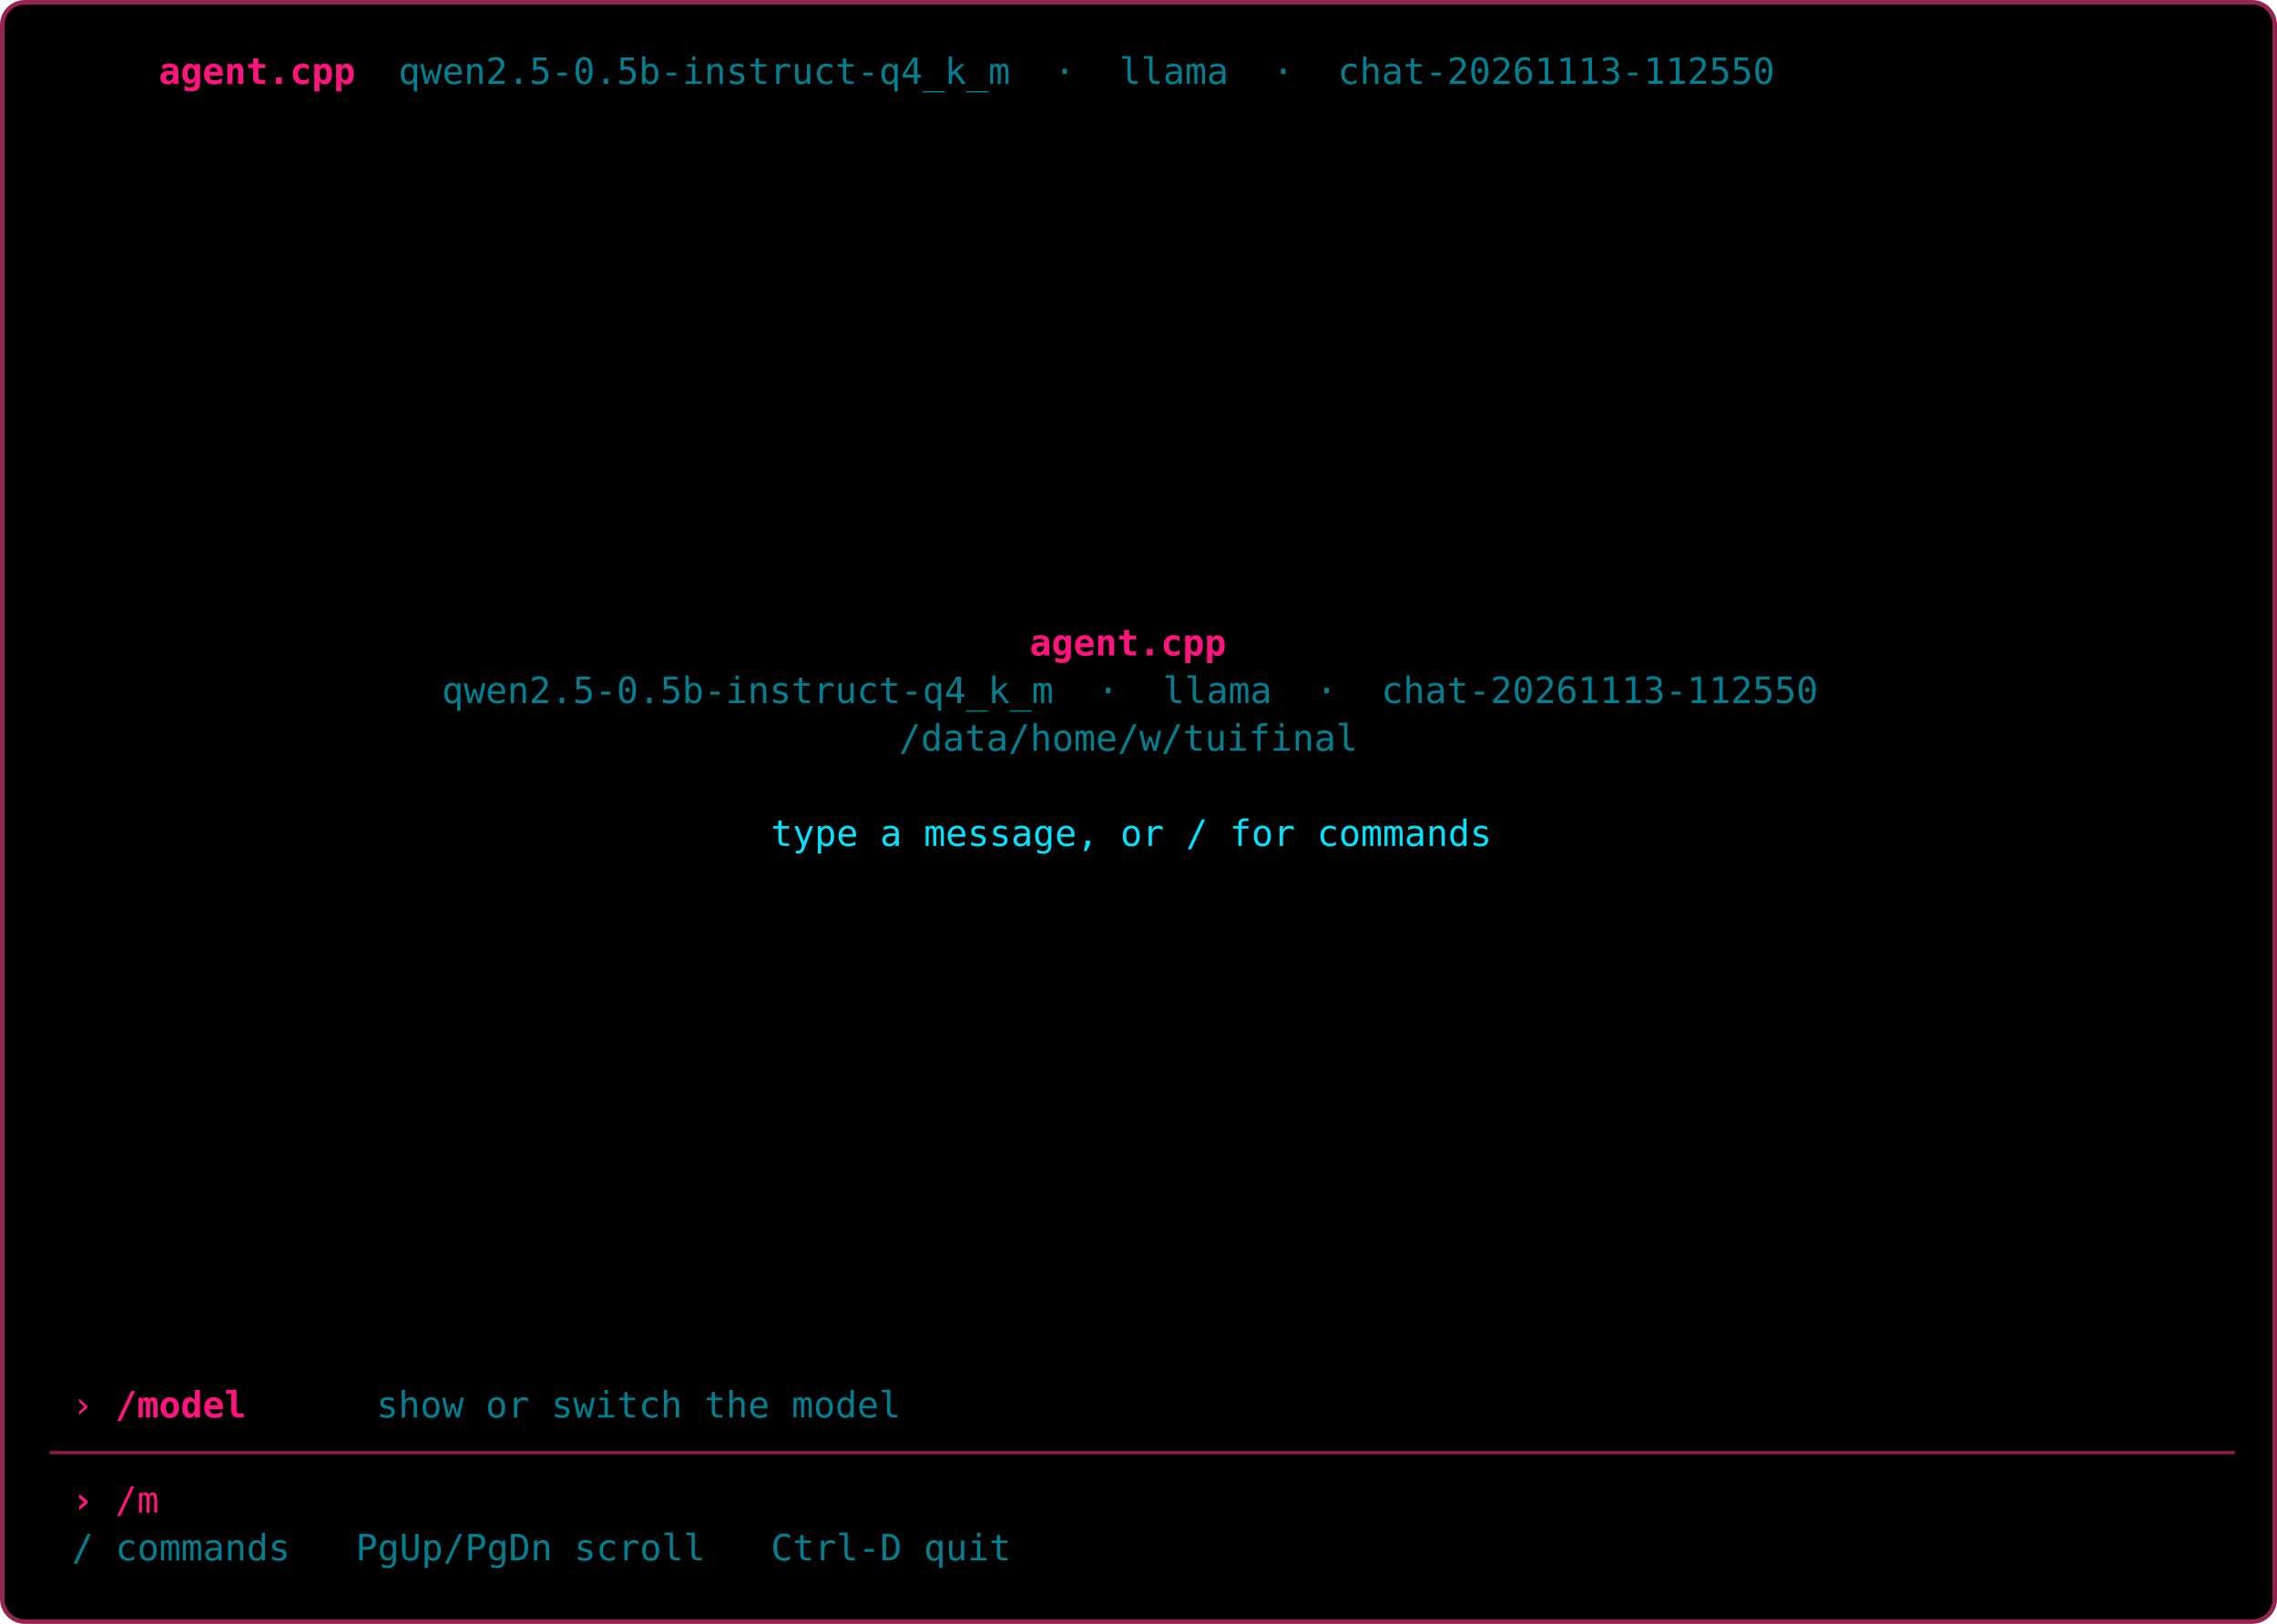
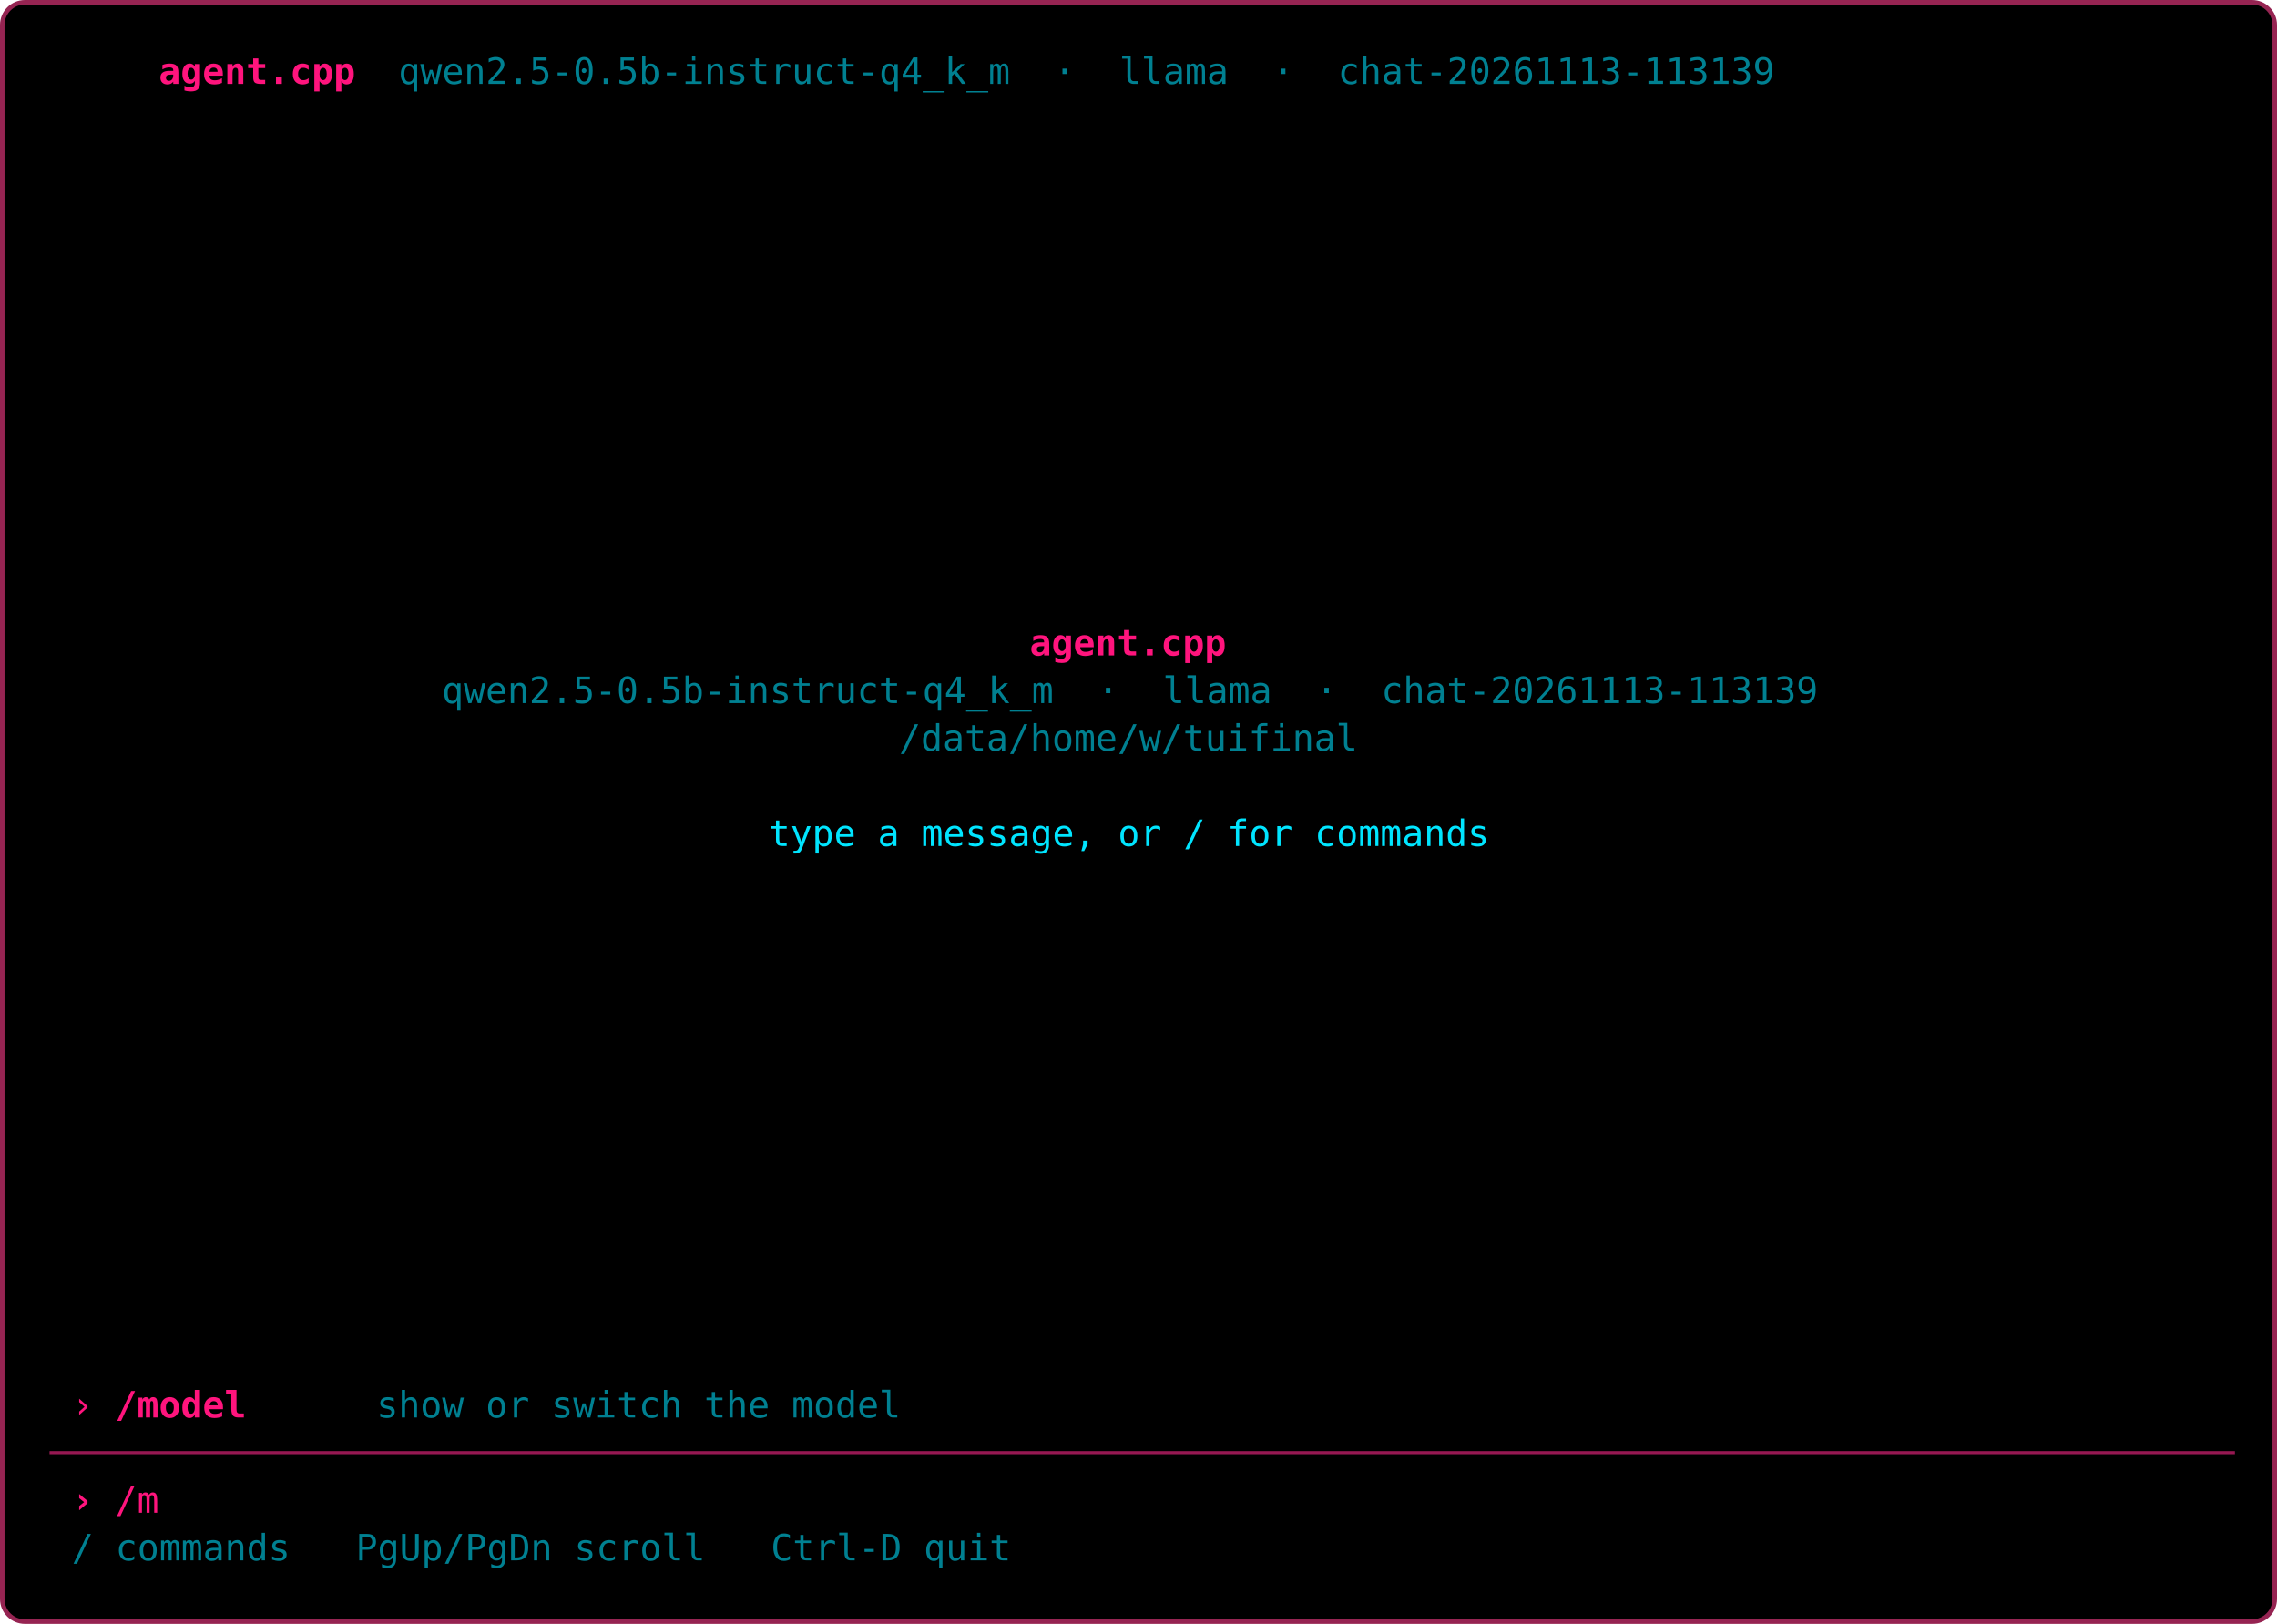
<svg xmlns="http://www.w3.org/2000/svg" width="1004" height="716" viewBox="0 0 1004 716" role="img" aria-label="agent.cpp chat screen">
  <rect x="1" y="1" width="1002" height="714" rx="10" fill="#000000" stroke="#962452" stroke-width="2" />
  <text x="70.0" y="37.0" font-family="SFMono-Regular,Menlo,Consolas,'DejaVu Sans Mono',monospace" font-size="16" fill="#ff147d" font-weight="bold" xml:space="preserve" textLength="86.4" lengthAdjust="spacing">agent.cpp</text>
-   <text x="156.4" y="37.0" font-family="SFMono-Regular,Menlo,Consolas,'DejaVu Sans Mono',monospace" font-size="16" fill="#008091" xml:space="preserve" textLength="624.0" lengthAdjust="spacing">  qwen2.5-0.5b-instruct-q4_k_m  ·  llama  ·  chat-20261113-112550</text>
+   <text x="156.4" y="37.0" font-family="SFMono-Regular,Menlo,Consolas,'DejaVu Sans Mono',monospace" font-size="16" fill="#008091" xml:space="preserve" textLength="624.0" lengthAdjust="spacing">  qwen2.5-0.5b-instruct-q4_k_m  ·  llama  ·  chat-20261113-113139</text>
  <text x="454.0" y="289.0" font-family="SFMono-Regular,Menlo,Consolas,'DejaVu Sans Mono',monospace" font-size="16" fill="#ff147d" font-weight="bold" xml:space="preserve" textLength="86.4" lengthAdjust="spacing">agent.cpp</text>
-   <text x="194.8" y="310.0" font-family="SFMono-Regular,Menlo,Consolas,'DejaVu Sans Mono',monospace" font-size="16" fill="#008091" xml:space="preserve" textLength="604.8" lengthAdjust="spacing">qwen2.5-0.5b-instruct-q4_k_m  ·  llama  ·  chat-20261113-112550</text>
+   <text x="194.8" y="310.0" font-family="SFMono-Regular,Menlo,Consolas,'DejaVu Sans Mono',monospace" font-size="16" fill="#008091" xml:space="preserve" textLength="604.8" lengthAdjust="spacing">qwen2.5-0.5b-instruct-q4_k_m  ·  llama  ·  chat-20261113-113139</text>
  <text x="396.4" y="331.0" font-family="SFMono-Regular,Menlo,Consolas,'DejaVu Sans Mono',monospace" font-size="16" fill="#008091" xml:space="preserve" textLength="201.6" lengthAdjust="spacing">/data/home/w/tuifinal</text>
-   <text x="22.0" y="373.0" font-family="SFMono-Regular,Menlo,Consolas,'DejaVu Sans Mono',monospace" font-size="16" fill="#00e5ff" xml:space="preserve" textLength="960.0" lengthAdjust="spacing">                                 type a message, or / for commands                                  </text>
+   <text x="338.8" y="373.0" font-family="SFMono-Regular,Menlo,Consolas,'DejaVu Sans Mono',monospace" font-size="16" fill="#00e5ff" xml:space="preserve" textLength="316.8" lengthAdjust="spacing">type a message, or / for commands</text>
  <text x="22.0" y="625.0" font-family="SFMono-Regular,Menlo,Consolas,'DejaVu Sans Mono',monospace" font-size="16" fill="#ff147d" xml:space="preserve" textLength="28.8" lengthAdjust="spacing"> › </text>
  <text x="50.8" y="625.0" font-family="SFMono-Regular,Menlo,Consolas,'DejaVu Sans Mono',monospace" font-size="16" fill="#ff147d" font-weight="bold" xml:space="preserve" textLength="115.2" lengthAdjust="spacing">/model      </text>
  <text x="166.0" y="625.0" font-family="SFMono-Regular,Menlo,Consolas,'DejaVu Sans Mono',monospace" font-size="16" fill="#008091" xml:space="preserve" textLength="230.4" lengthAdjust="spacing">show or switch the model</text>
  <text x="22.0" y="646.0" font-family="SFMono-Regular,Menlo,Consolas,'DejaVu Sans Mono',monospace" font-size="16" fill="#961852" xml:space="preserve" textLength="960.0" lengthAdjust="spacing">────────────────────────────────────────────────────────────────────────────────────────────────────</text>
  <text x="22.0" y="667.0" font-family="SFMono-Regular,Menlo,Consolas,'DejaVu Sans Mono',monospace" font-size="16" fill="#ff147d" font-weight="bold" xml:space="preserve" textLength="28.8" lengthAdjust="spacing"> › </text>
  <text x="50.8" y="667.0" font-family="SFMono-Regular,Menlo,Consolas,'DejaVu Sans Mono',monospace" font-size="16" fill="#ff147d" xml:space="preserve" textLength="931.2" lengthAdjust="spacing">/m                                                                                               </text>
  <text x="22.0" y="688.0" font-family="SFMono-Regular,Menlo,Consolas,'DejaVu Sans Mono',monospace" font-size="16" fill="#008091" xml:space="preserve" textLength="422.4" lengthAdjust="spacing"> / commands   PgUp/PgDn scroll   Ctrl-D quit</text>
</svg>
